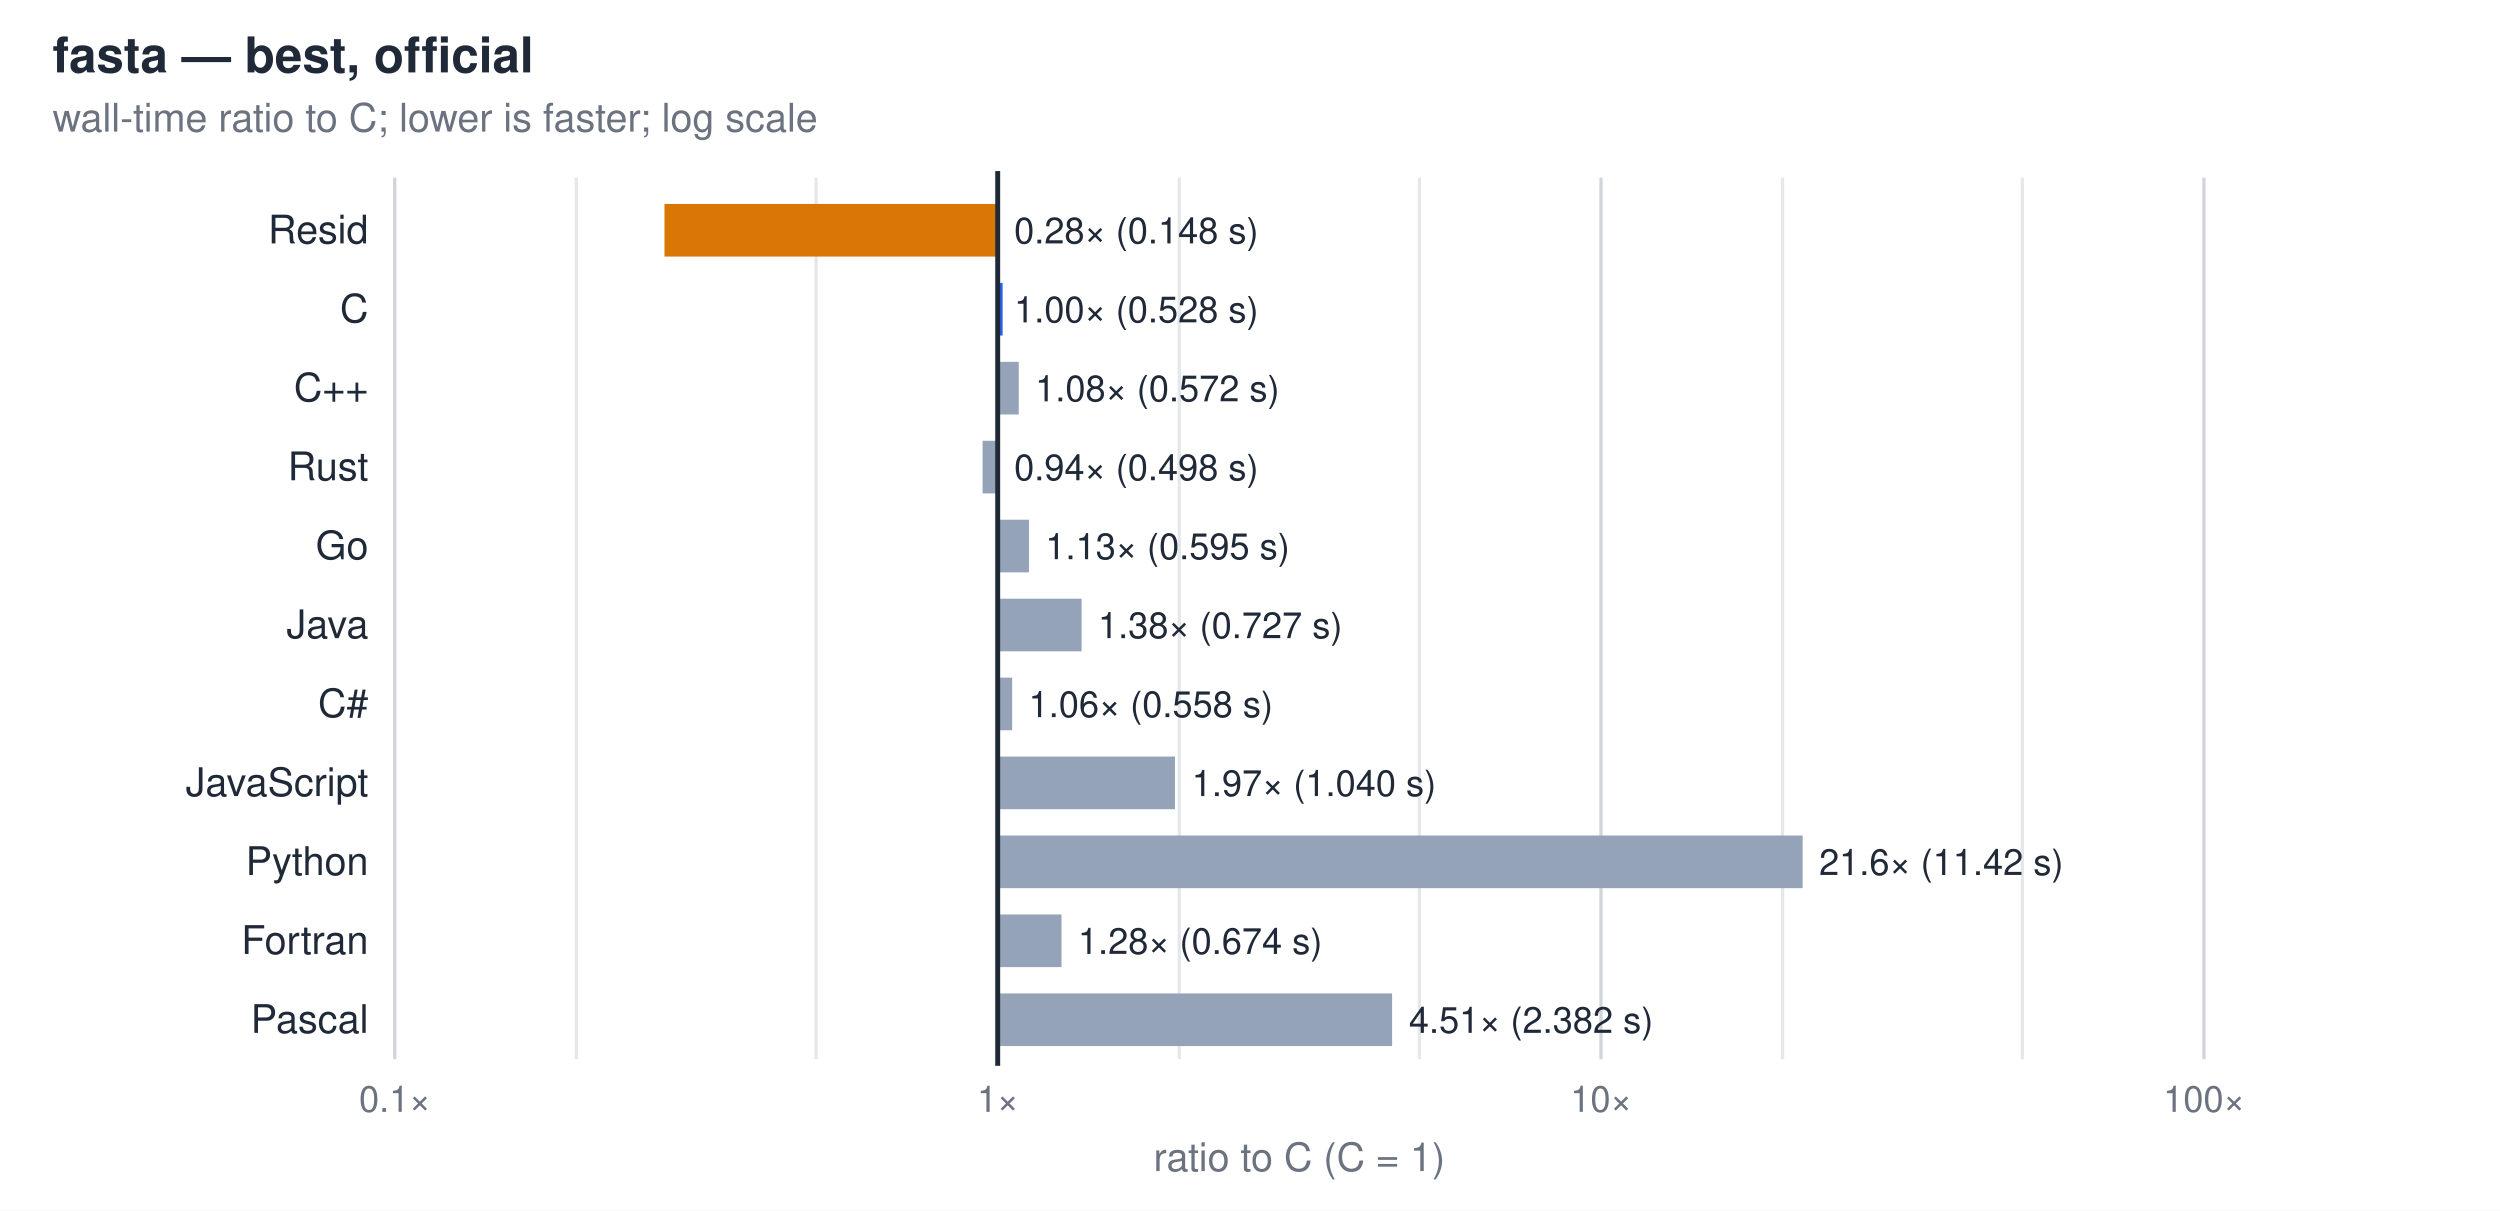
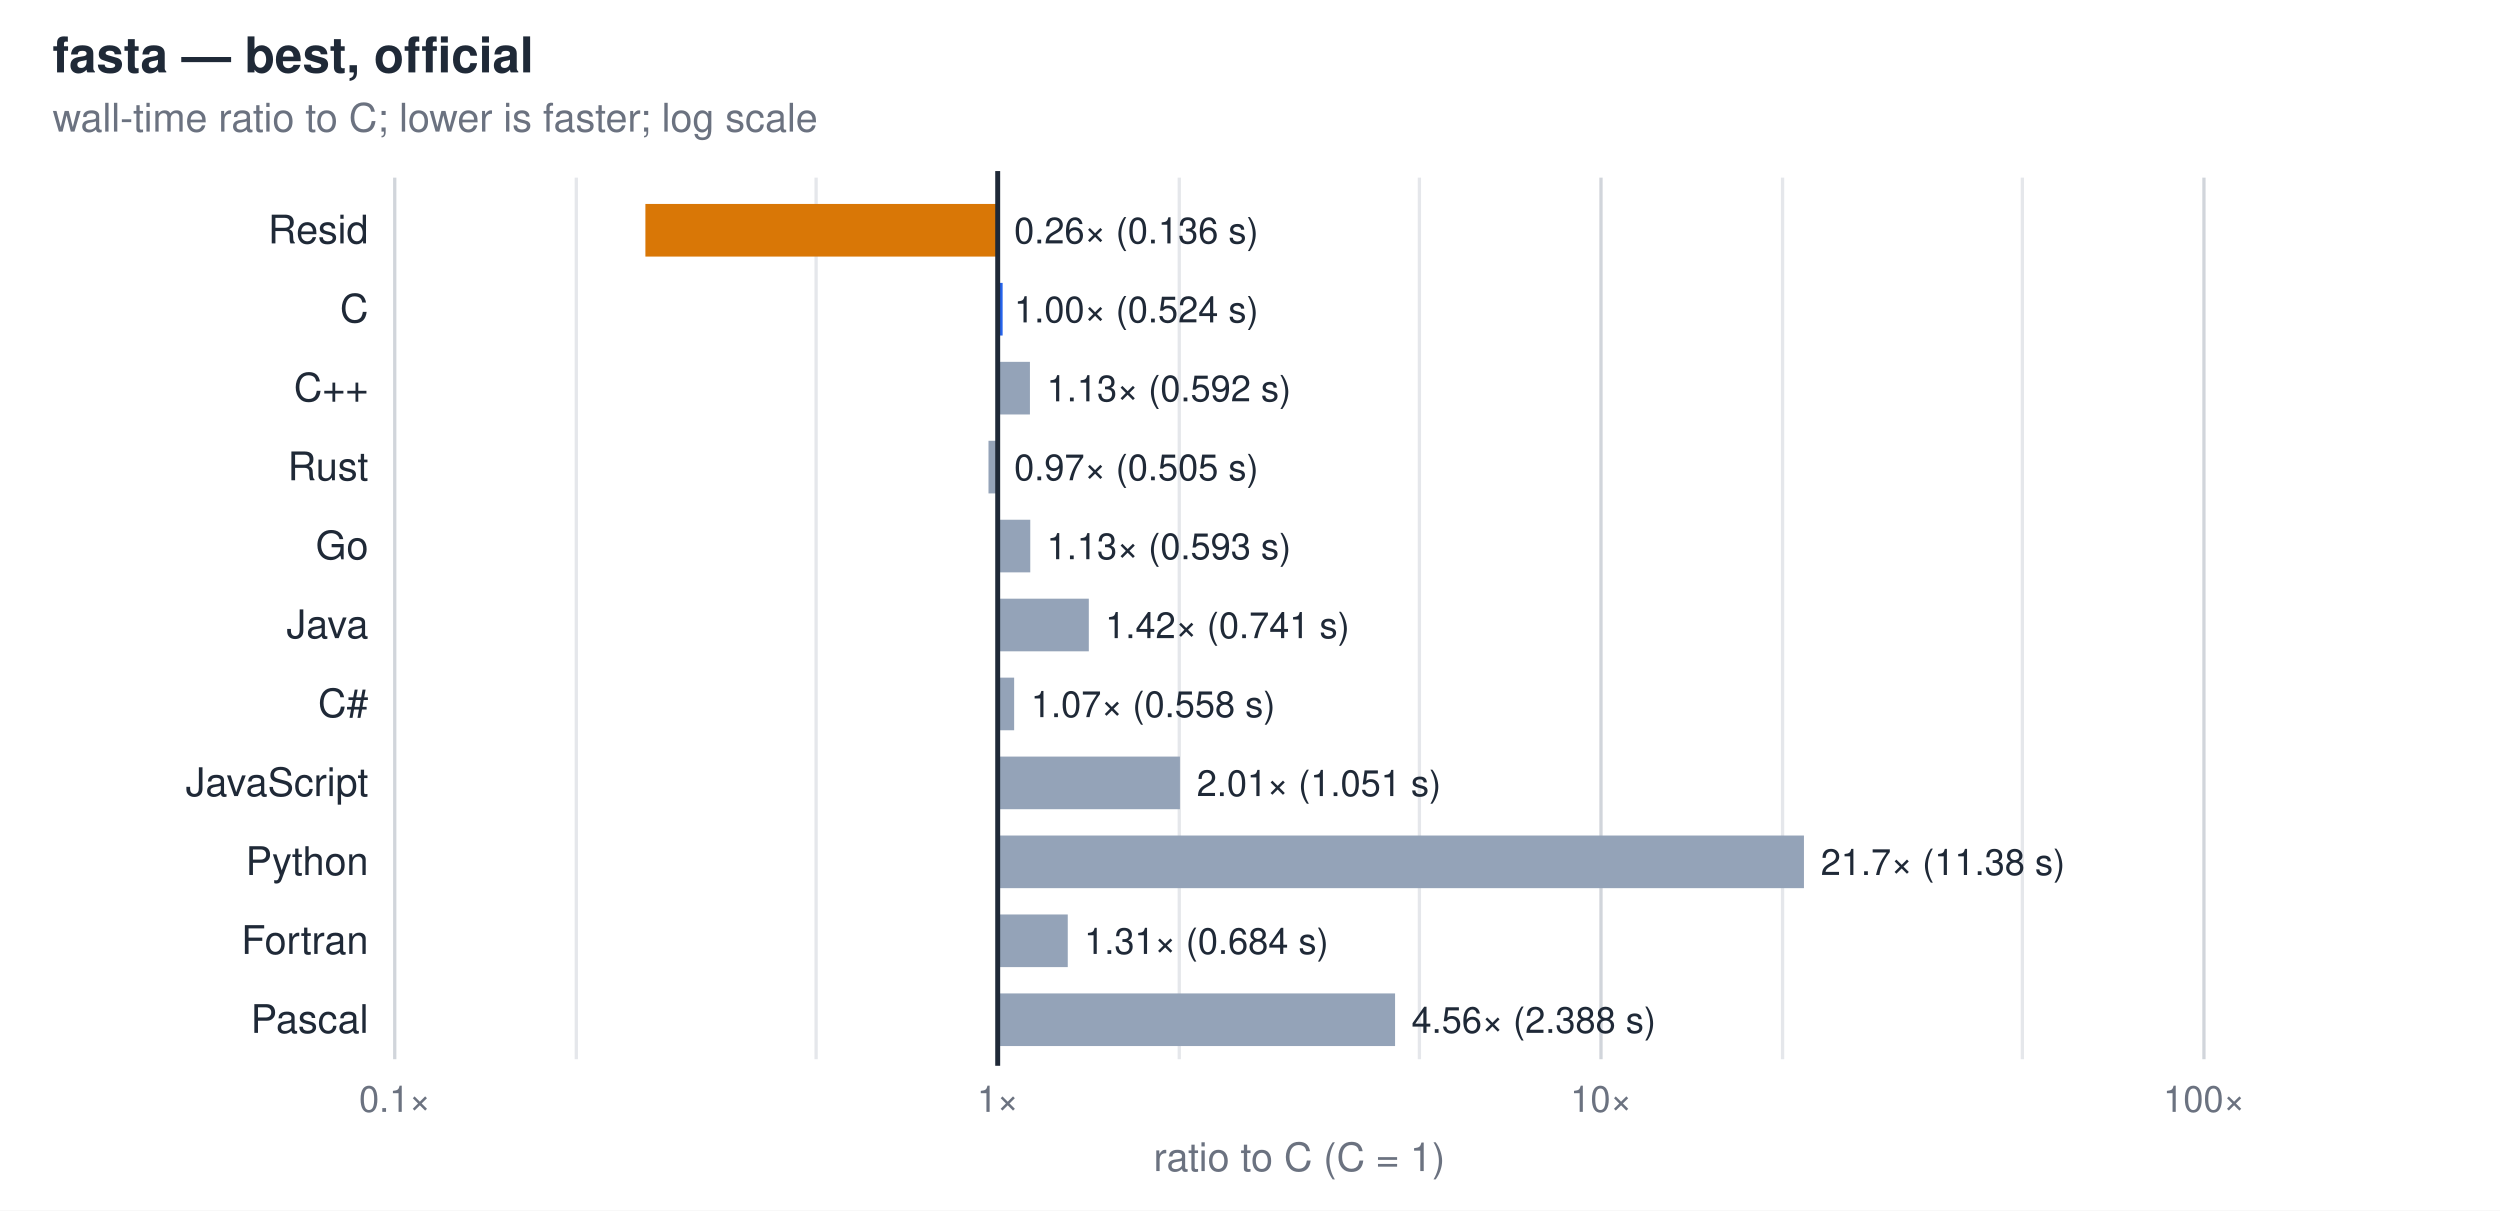
<svg xmlns="http://www.w3.org/2000/svg" width="760" height="368" viewBox="0 0 760 368" font-family="Helvetica, Arial, sans-serif" font-size="12">
  <rect x="0" y="0" width="760" height="368" fill="#ffffff" />
  <text x="16" y="22" font-size="15" font-weight="bold" fill="#1f2937">fasta — best, official</text>
  <text x="16" y="40" fill="#6b7280">wall-time ratio to C; lower is faster; log scale</text>
  <line x1="120.0" y1="54" x2="120.0" y2="322" stroke="#d1d5db" stroke-width="1" />
  <text x="120.0" y="338" text-anchor="middle" fill="#6b7280" font-size="11">0.1×</text>
  <line x1="175.2" y1="54" x2="175.2" y2="322" stroke="#e5e7eb" stroke-width="1" />
  <line x1="248.1" y1="54" x2="248.1" y2="322" stroke="#e5e7eb" stroke-width="1" />
  <line x1="303.3" y1="54" x2="303.3" y2="322" stroke="#d1d5db" stroke-width="1" />
  <text x="303.3" y="338" text-anchor="middle" fill="#6b7280" font-size="11">1×</text>
  <line x1="358.5" y1="54" x2="358.5" y2="322" stroke="#e5e7eb" stroke-width="1" />
  <line x1="431.5" y1="54" x2="431.5" y2="322" stroke="#e5e7eb" stroke-width="1" />
  <line x1="486.7" y1="54" x2="486.7" y2="322" stroke="#d1d5db" stroke-width="1" />
  <text x="486.7" y="338" text-anchor="middle" fill="#6b7280" font-size="11">10×</text>
  <line x1="541.9" y1="54" x2="541.9" y2="322" stroke="#e5e7eb" stroke-width="1" />
  <line x1="614.8" y1="54" x2="614.8" y2="322" stroke="#e5e7eb" stroke-width="1" />
  <line x1="670.0" y1="54" x2="670.0" y2="322" stroke="#d1d5db" stroke-width="1" />
  <text x="670.0" y="338" text-anchor="middle" fill="#6b7280" font-size="11">100×</text>
  <text x="112" y="74.0" text-anchor="end" fill="#1f2937">Resid</text>
-   <rect x="202.0" y="62" width="101.3" height="16" fill="#d97706" />
-   <text x="308.3" y="74.0" fill="#1f2937" font-size="11">0.28×  (0.148 s)</text>
+   <rect x="196.2" y="62" width="107.2" height="16" fill="#d97706" />
+   <text x="308.3" y="74.0" fill="#1f2937" font-size="11">0.26×  (0.136 s)</text>
  <text x="112" y="98.0" text-anchor="end" fill="#1f2937">C</text>
  <rect x="303.3" y="86" width="1.5" height="16" fill="#2563eb" />
-   <text x="308.3" y="98.0" fill="#1f2937" font-size="11">1.00×  (0.528 s)</text>
+   <text x="308.3" y="98.0" fill="#1f2937" font-size="11">1.00×  (0.524 s)</text>
  <text x="112" y="122.0" text-anchor="end" fill="#1f2937">C++</text>
-   <rect x="303.3" y="110" width="6.4" height="16" fill="#94a3b8" />
-   <text x="314.7" y="122.0" fill="#1f2937" font-size="11">1.08×  (0.572 s)</text>
+   <rect x="303.3" y="110" width="9.8" height="16" fill="#94a3b8" />
+   <text x="318.2" y="122.0" fill="#1f2937" font-size="11">1.13×  (0.592 s)</text>
  <text x="112" y="146.0" text-anchor="end" fill="#1f2937">Rust</text>
-   <rect x="298.7" y="134" width="4.6" height="16" fill="#94a3b8" />
-   <text x="308.3" y="146.0" fill="#1f2937" font-size="11">0.94×  (0.498 s)</text>
+   <rect x="300.5" y="134" width="2.8" height="16" fill="#94a3b8" />
+   <text x="308.3" y="146.0" fill="#1f2937" font-size="11">0.97×  (0.505 s)</text>
  <text x="112" y="170.0" text-anchor="end" fill="#1f2937">Go</text>
-   <rect x="303.3" y="158" width="9.5" height="16" fill="#94a3b8" />
-   <text x="317.8" y="170.0" fill="#1f2937" font-size="11">1.13×  (0.595 s)</text>
+   <rect x="303.3" y="158" width="9.9" height="16" fill="#94a3b8" />
+   <text x="318.2" y="170.0" fill="#1f2937" font-size="11">1.13×  (0.593 s)</text>
  <text x="112" y="194.0" text-anchor="end" fill="#1f2937">Java</text>
-   <rect x="303.3" y="182" width="25.5" height="16" fill="#94a3b8" />
-   <text x="333.8" y="194.0" fill="#1f2937" font-size="11">1.38×  (0.727 s)</text>
+   <rect x="303.3" y="182" width="27.7" height="16" fill="#94a3b8" />
+   <text x="336.0" y="194.0" fill="#1f2937" font-size="11">1.42×  (0.741 s)</text>
  <text x="112" y="218.0" text-anchor="end" fill="#1f2937">C#</text>
-   <rect x="303.3" y="206" width="4.4" height="16" fill="#94a3b8" />
-   <text x="312.7" y="218.0" fill="#1f2937" font-size="11">1.06×  (0.558 s)</text>
+   <rect x="303.3" y="206" width="5.0" height="16" fill="#94a3b8" />
+   <text x="313.4" y="218.0" fill="#1f2937" font-size="11">1.07×  (0.558 s)</text>
  <text x="112" y="242.0" text-anchor="end" fill="#1f2937">JavaScript</text>
-   <rect x="303.3" y="230" width="53.9" height="16" fill="#94a3b8" />
-   <text x="362.3" y="242.0" fill="#1f2937" font-size="11">1.97×  (1.040 s)</text>
+   <rect x="303.3" y="230" width="55.4" height="16" fill="#94a3b8" />
+   <text x="363.8" y="242.0" fill="#1f2937" font-size="11">2.01×  (1.051 s)</text>
  <text x="112" y="266.0" text-anchor="end" fill="#1f2937">Python</text>
-   <rect x="303.3" y="254" width="244.7" height="16" fill="#94a3b8" />
-   <text x="553.0" y="266.0" fill="#1f2937" font-size="11">21.6×  (11.42 s)</text>
+   <rect x="303.3" y="254" width="245.1" height="16" fill="#94a3b8" />
+   <text x="553.5" y="266.0" fill="#1f2937" font-size="11">21.7×  (11.38 s)</text>
  <text x="112" y="290.0" text-anchor="end" fill="#1f2937">Fortran</text>
-   <rect x="303.3" y="278" width="19.4" height="16" fill="#94a3b8" />
-   <text x="327.7" y="290.0" fill="#1f2937" font-size="11">1.28×  (0.674 s)</text>
+   <rect x="303.3" y="278" width="21.3" height="16" fill="#94a3b8" />
+   <text x="329.6" y="290.0" fill="#1f2937" font-size="11">1.31×  (0.684 s)</text>
  <text x="112" y="314.0" text-anchor="end" fill="#1f2937">Pascal</text>
-   <rect x="303.3" y="302" width="119.9" height="16" fill="#94a3b8" />
-   <text x="428.3" y="314.0" fill="#1f2937" font-size="11">4.51×  (2.382 s)</text>
+   <rect x="303.3" y="302" width="120.8" height="16" fill="#94a3b8" />
+   <text x="429.1" y="314.0" fill="#1f2937" font-size="11">4.56×  (2.388 s)</text>
  <line x1="303.3" y1="52" x2="303.3" y2="324" stroke="#1f2937" stroke-width="1.5" />
  <text x="395.0" y="356" text-anchor="middle" fill="#6b7280">ratio to C (C = 1)</text>
</svg>
